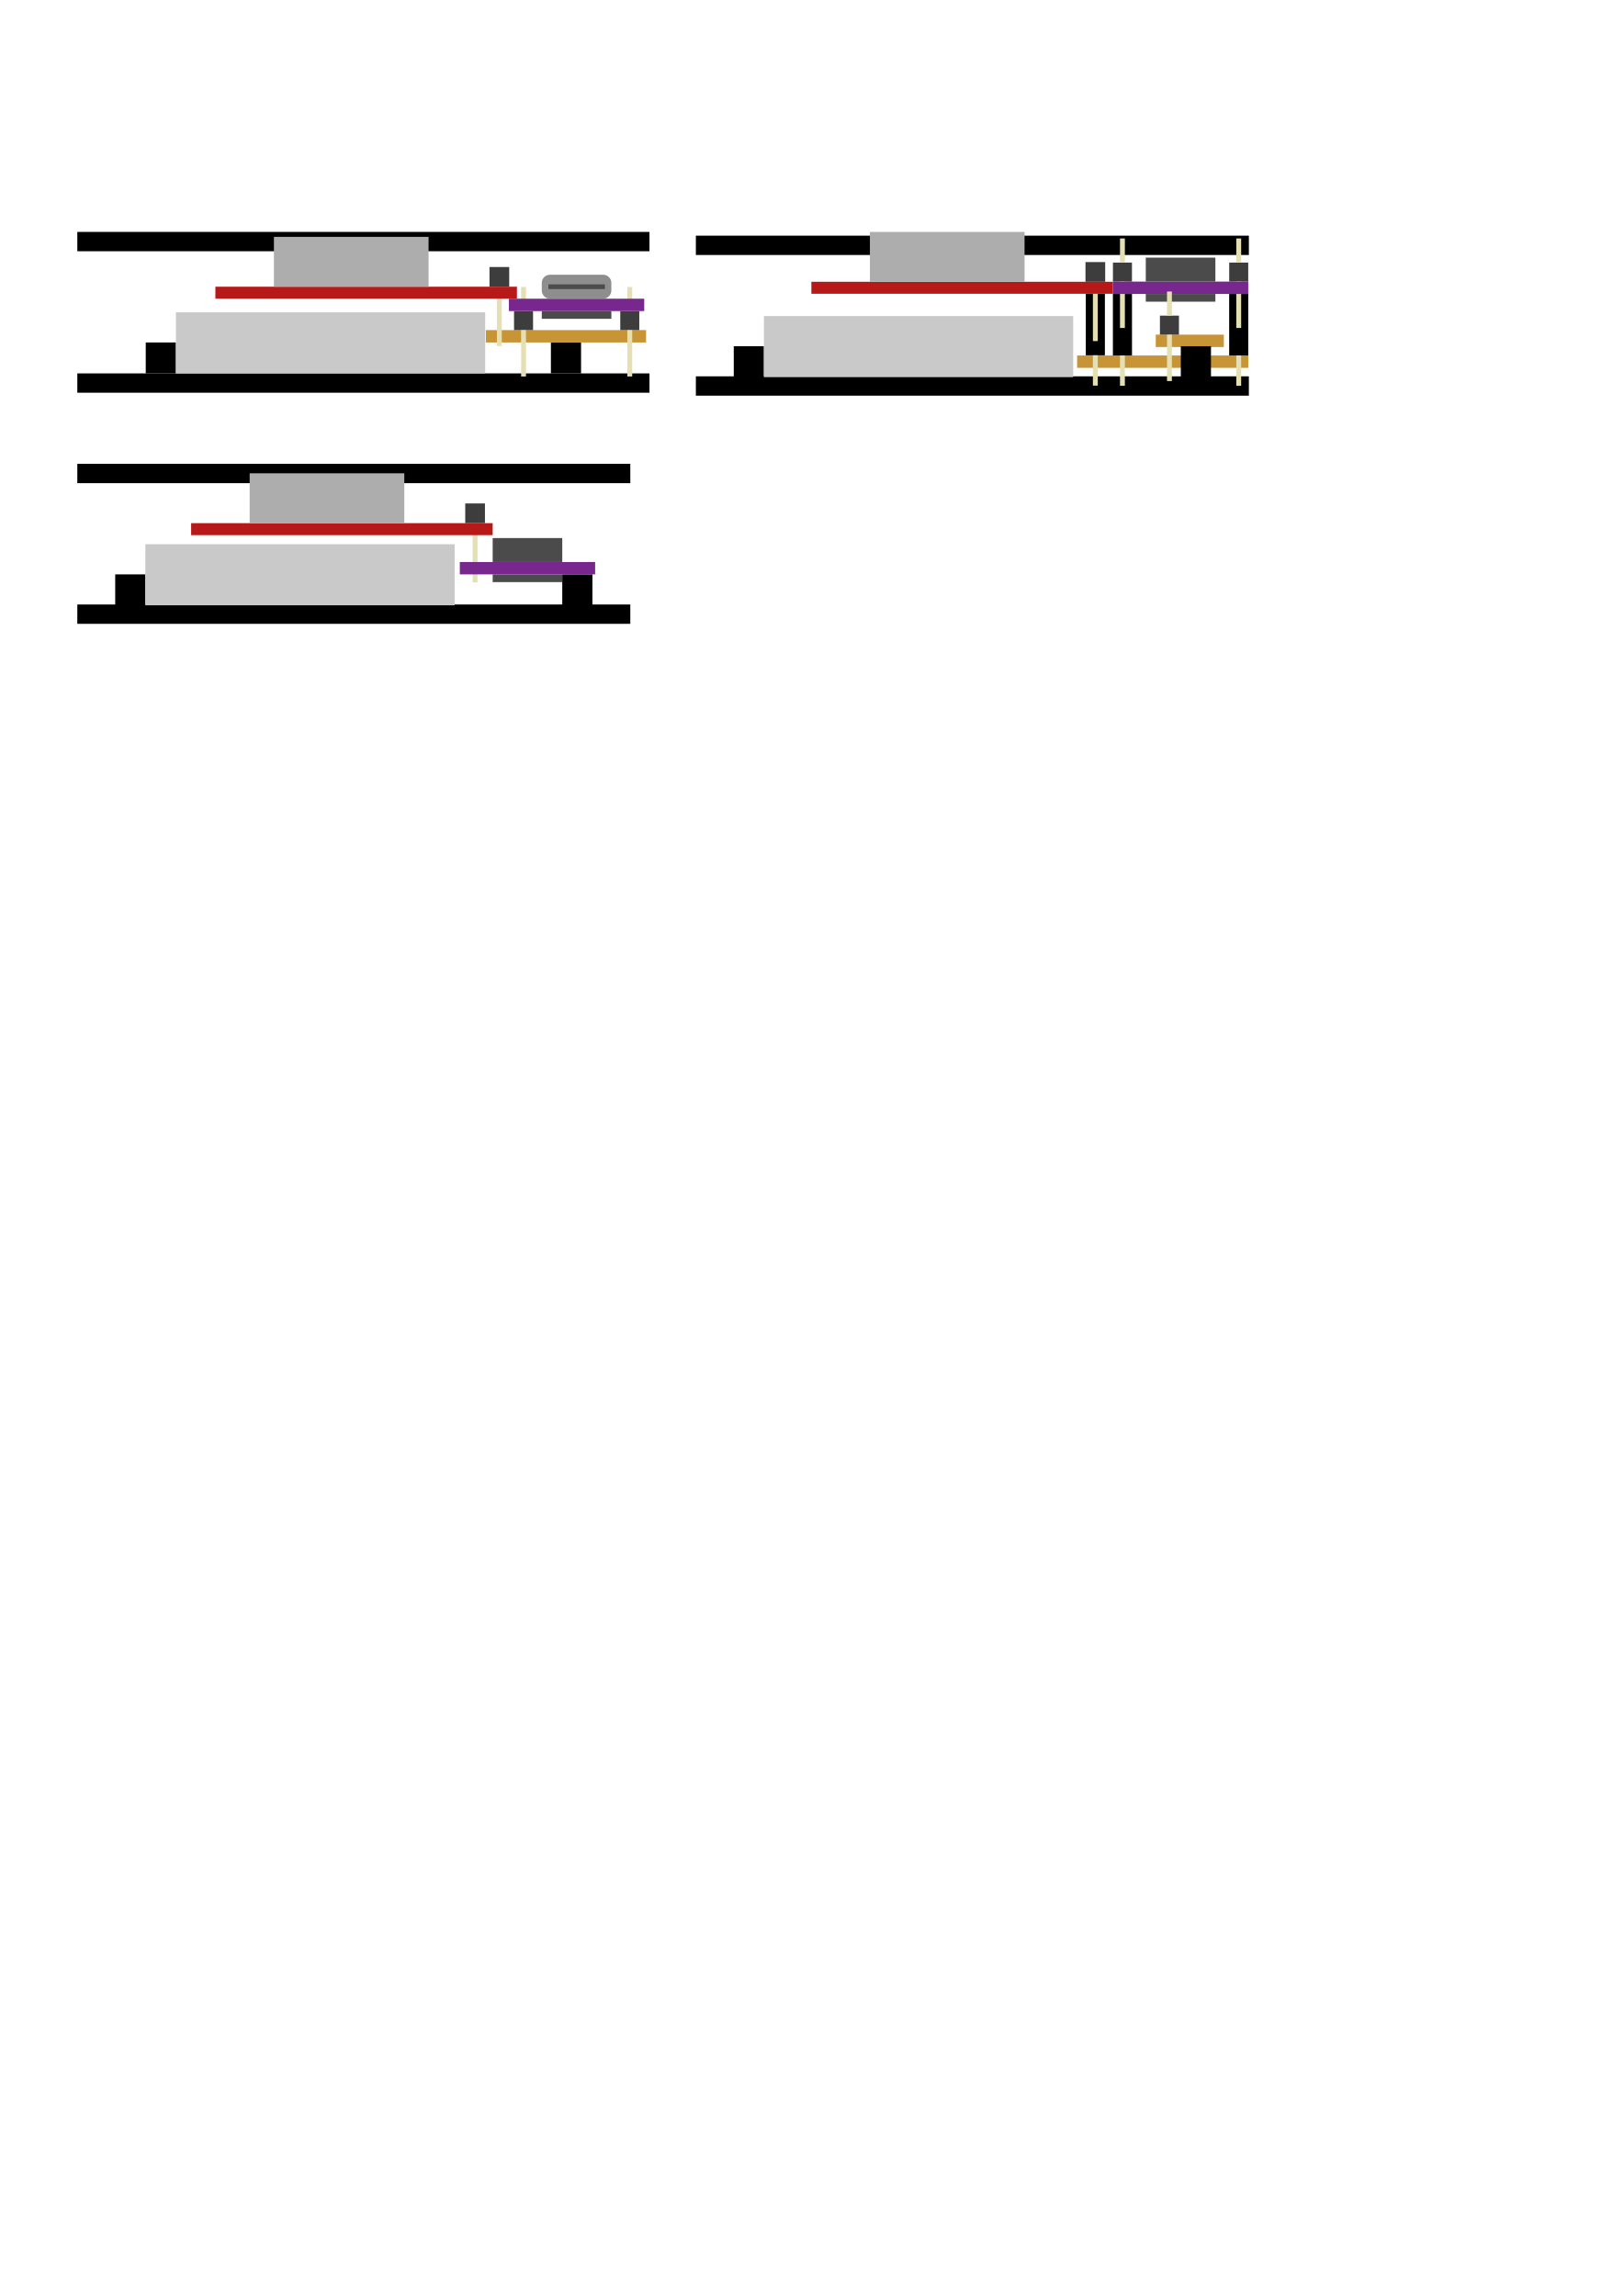
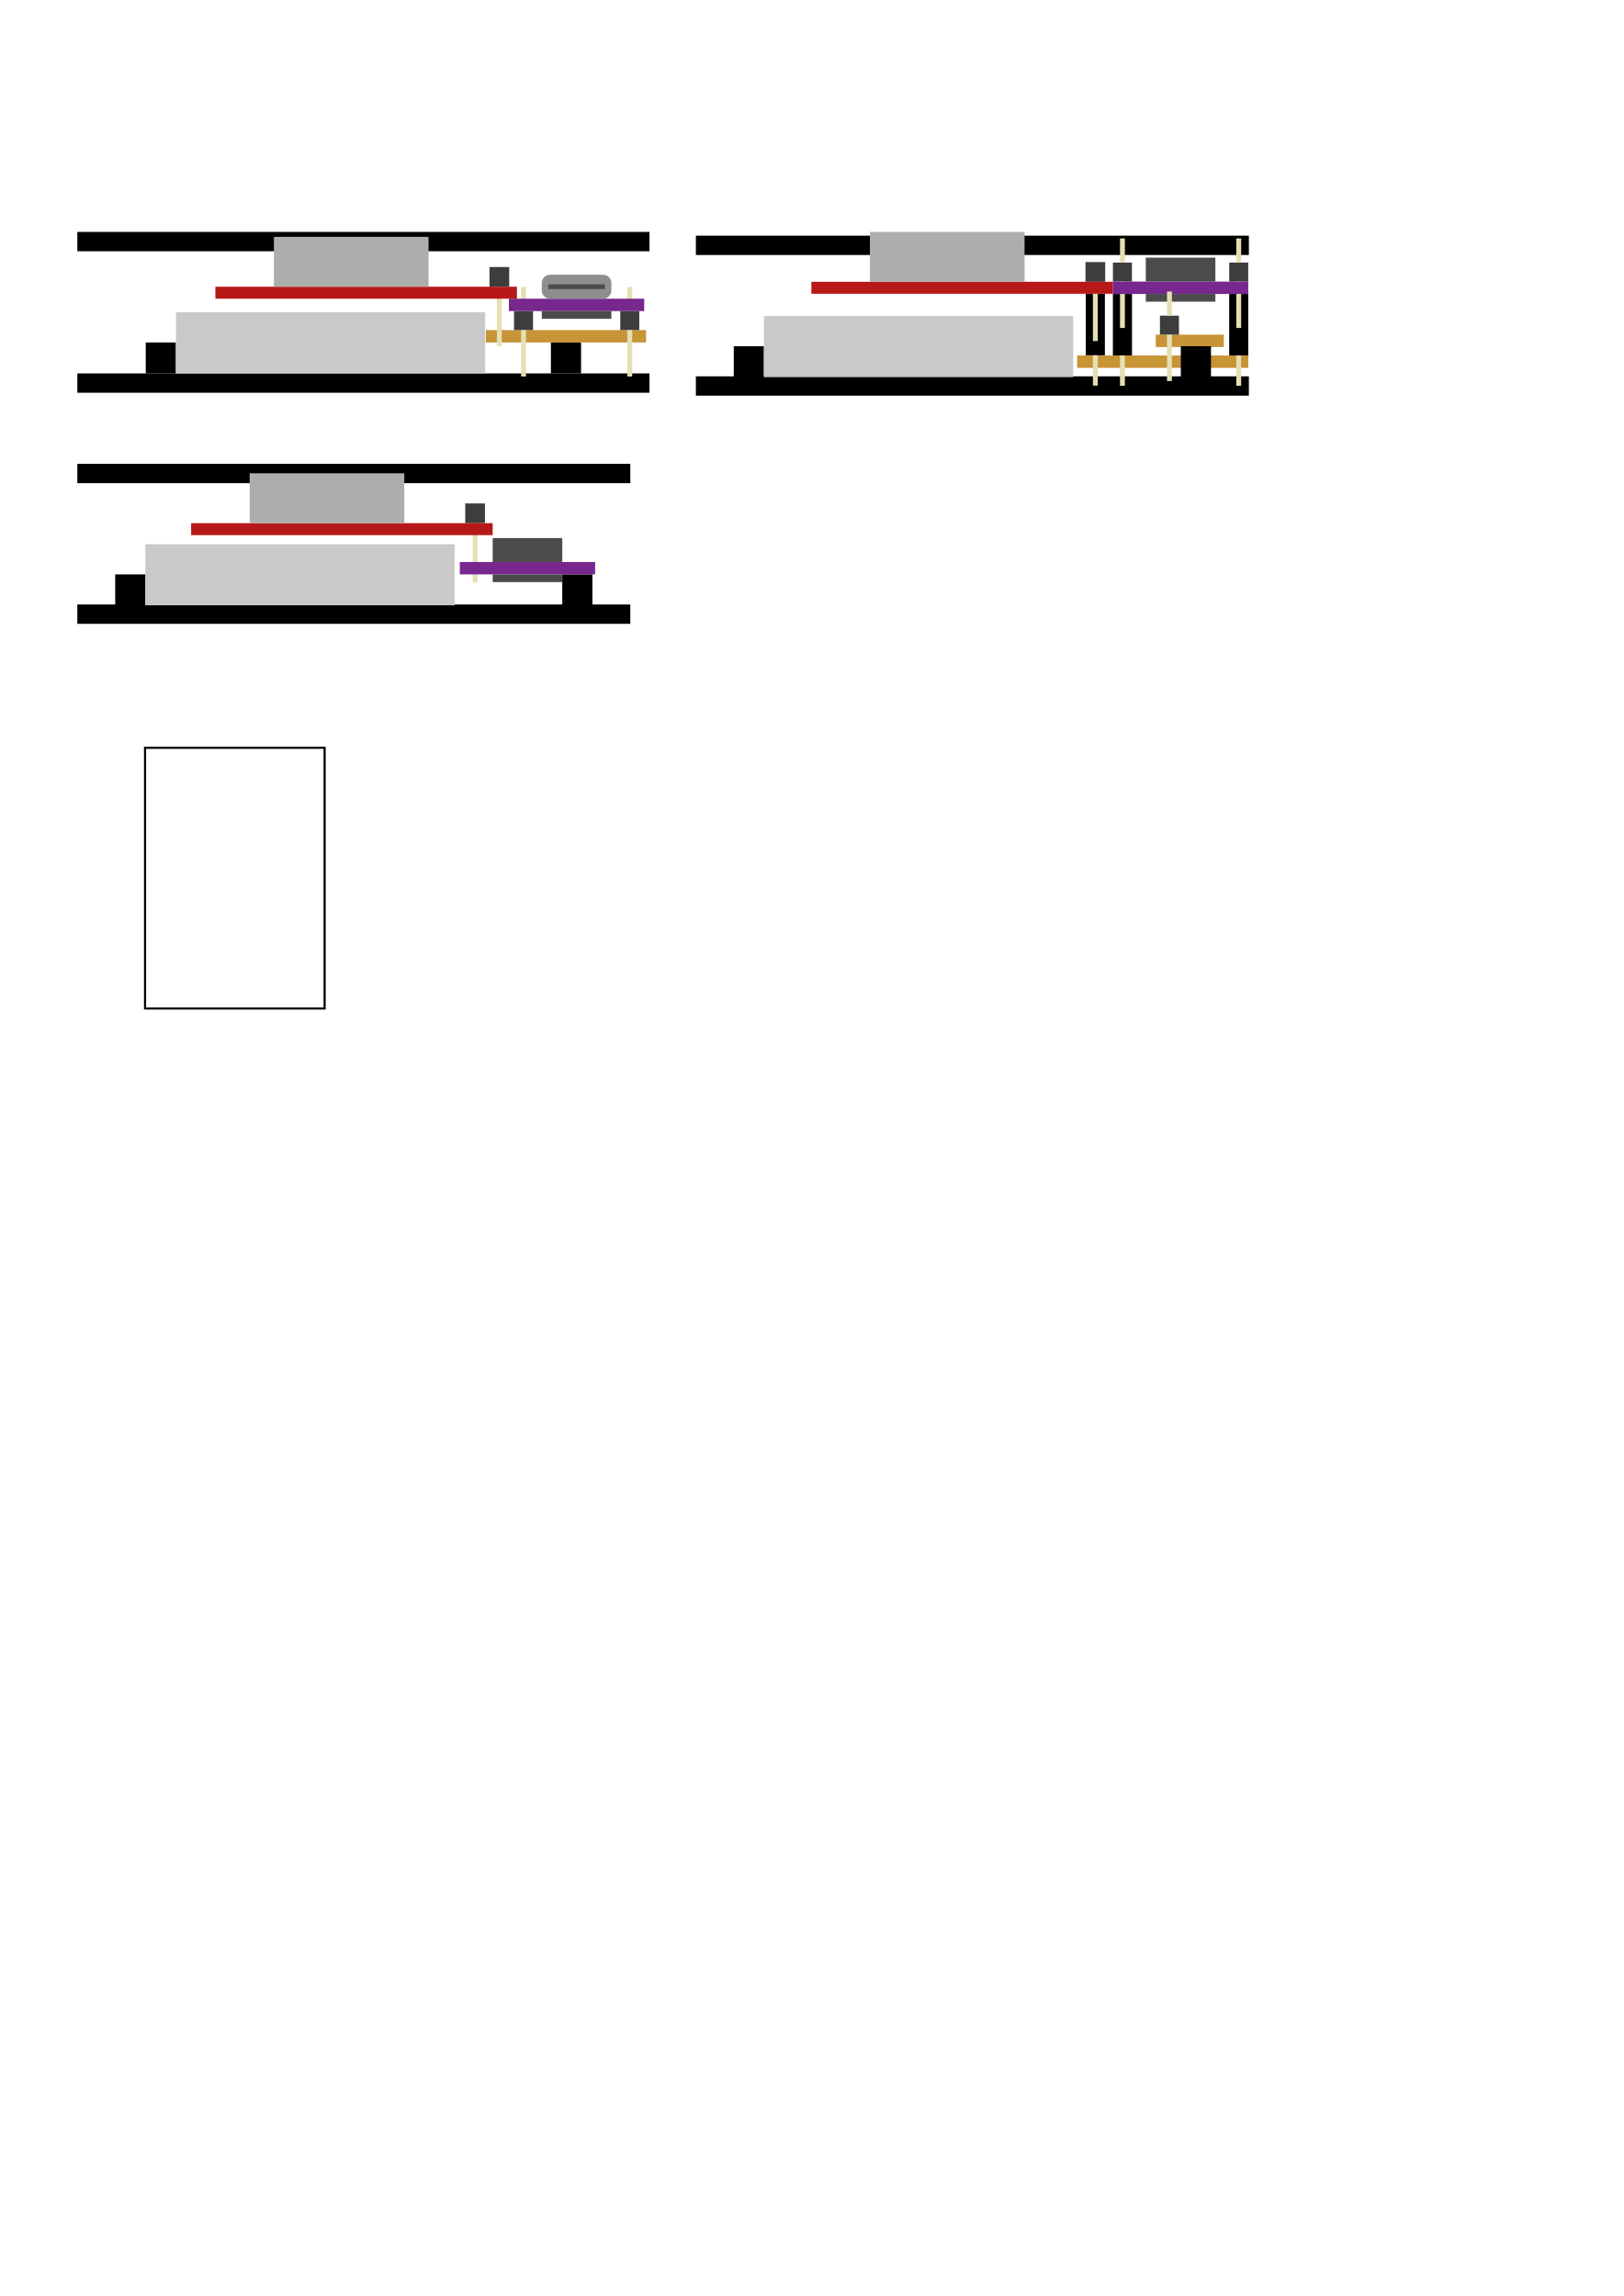
<svg xmlns="http://www.w3.org/2000/svg" width="210mm" height="297mm" viewBox="0 0 210 297" version="1.1" id="svg1">
  <defs id="defs1">
    </defs>
  <g id="layer1">
    <rect style="fill:#c79436;fill-opacity:1;stroke:none;stroke-width:0.401" id="rect3-5-0-4" width="22.136" height="1.6" x="139.309" y="45.985" ry="6.0563059e-07" />
    <rect style="fill:#000000;fill-opacity:1;stroke:none;stroke-width:0.707" id="rect4" width="74" height="2.5" x="10" y="48.3" ry="9.6995518e-07" />
    <rect style="fill:#000000;fill-opacity:1;stroke:none;stroke-width:0.707" id="rect4-7" width="74" height="2.5" x="10" y="30" ry="9.6995518e-07" />
    <rect style="fill:#000000;fill-opacity:1;stroke:none;stroke-width:0.292" id="rect5" width="3.9" height="4" x="71.25" y="44.3" ry="3.2242917e-07" />
    <rect style="fill:#000000;fill-opacity:1;stroke:none;stroke-width:0.292" id="rect5-3" width="3.9" height="4" x="18.85" y="44.3" ry="3.2242917e-07" />
    <rect style="fill:#c79436;fill-opacity:1;stroke:none;stroke-width:0.388" id="rect3-5" width="20.723" height="1.6" x="62.838" y="42.7" ry="6.0563059e-07" />
    <g id="g14" transform="translate(29.74496,9.040809)">
      <g id="g13">
        <g id="g22">
          <g id="g7" transform="translate(-13.72706,21.35919)">
            <rect style="fill:#3d3d3d;fill-opacity:1;stroke:none;stroke-width:0.214" id="rect1" width="2.46" height="2.46" x="50.464" y="9.84" ry="2.212748e-07" />
            <rect style="fill:#e4e0b4;fill-opacity:1;stroke:none;stroke-width:0.167" id="rect2" width="0.63" height="6" x="51.379" y="12.3" ry="1.983215e-07" />
            <rect style="fill:#e4e0b4;fill-opacity:1;stroke:none;stroke-width:0.12" id="rect2-0" width="0.63" height="3.12" x="51.379" y="6.72" ry="1.0312718e-07" />
          </g>
          <g id="g2-6" transform="translate(45.36047,21.99021)">
            <rect style="fill:#3d3d3d;fill-opacity:1;stroke:none;stroke-width:0.214" id="rect1-4" width="2.46" height="2.46" x="5.116" y="9.209" ry="2.212748e-07" />
            <rect style="fill:#e4e0b4;fill-opacity:1;stroke:none;stroke-width:0.167" id="rect2-7" width="0.63" height="6" x="6.031" y="11.669" ry="1.983215e-07" />
            <rect style="fill:#e4e0b4;fill-opacity:1;stroke:none;stroke-width:0.12" id="rect2-0-2" width="0.63" height="3.12" x="6.031" y="6.089" ry="1.0312718e-07" />
          </g>
          <rect style="fill:#77278e;fill-opacity:1;stroke:none;stroke-width:0.356" id="rect3" width="17.5" height="1.6" x="36.075" y="29.599" ry="6.0563059e-07" />
          <path style="fill:#8e8e8e;fill-opacity:1;stroke:none;stroke-width:0.357;stroke-dasharray:none" id="rect6" width="9" height="3.1" x="40.325" y="26.499" ry="4.9302531e-07" d="m 41.383,26.499 h 6.883 a 1.058,1.058 45 0 1 1.058,1.058 v 0.983 a 1.058,1.058 135 0 1 -1.058,1.058 h -6.883 a 1.058,1.058 45 0 1 -1.058,-1.058 v -0.983 a 1.058,1.058 135 0 1 1.058,-1.058 z" />
          <rect style="fill:#4b4b4b;fill-opacity:1;stroke:none;stroke-width:0.203" id="rect6-8" width="9" height="1" x="40.325" y="31.199" ry="1.5904043e-07" />
          <rect style="fill:#4c4c4c;fill-opacity:1;stroke:none;stroke-width:0.21;stroke-dasharray:none" id="rect21" width="7.306" height="0.612" x="41.184" y="27.743" ry="5.4817061e-08" />
        </g>
      </g>
    </g>
    <rect style="fill:#c9c9c9;fill-opacity:1;stroke:none;stroke-width:0.335" id="rect19" width="40" height="7.9" x="22.75" y="40.4" ry="3.2357579e-07" />
    <rect style="fill:#c79436;fill-opacity:1;stroke:none;stroke-width:0.253" id="rect3-5-0" width="8.808" height="1.6" x="149.476" y="43.289" ry="6.0563059e-07" />
    <g id="g20-5" transform="translate(-69.14311,20.7194)">
      <g id="g18-6-2" transform="translate(84.2443,11.19537)">
        <rect style="fill:#e4e0b4;fill-opacity:1;stroke:none;stroke-width:0.189" id="rect2-0-8-9-3-9-3" width="0.63" height="7.67" x="49.166" y="5.175" ry="2.5352097e-07" />
        <rect style="fill:#3d3d3d;fill-opacity:1;stroke:none;stroke-width:0.222" id="rect1-6-3-7" width="2.55" height="2.55" x="48.206" y="2.625" ry="2.2937022e-07" />
      </g>
      <rect style="fill:#b71818;fill-opacity:1;stroke:none;stroke-width:0.281" id="rect7-3-0" width="39" height="1.55" x="97" y="16.37" ry="3.5781053e-07" />
      <rect style="fill:#adadad;fill-opacity:1;stroke:none;stroke-width:0.323" id="rect8-9-7" width="20" height="6.45" x="104.57" y="9.92" ry="3.5059665e-07" />
    </g>
    <rect style="fill:#000000;fill-opacity:1;stroke:none;stroke-width:0.695" id="rect4-3-4-7" width="71.52" height="2.5" x="10" y="78.195" ry="9.6995518e-07" />
    <rect style="fill:#000000;fill-opacity:1;stroke:none;stroke-width:0.695" id="rect4-7-4-2" width="71.52" height="2.5" x="10" y="60" ry="9.6995518e-07" />
    <rect style="fill:#000000;fill-opacity:1;stroke:none;stroke-width:0.292" id="rect5-7-8-7" width="3.9" height="4" x="72.72" y="74.3" ry="3.2242917e-07" />
    <rect style="fill:#000000;fill-opacity:1;stroke:none;stroke-width:0.292" id="rect5-3-7-1" width="3.9" height="4" x="14.9" y="74.3" ry="3.2242917e-07" />
    <g id="g20-8" transform="translate(-72.28003,51.3034)">
      <g id="g18-6-3" transform="translate(84.2443,11.19537)">
        <rect style="fill:#e4e0b4;fill-opacity:1;stroke:none;stroke-width:0.189" id="rect2-0-8-9-3-9-30" width="0.63" height="7.67" x="49.166" y="5.175" ry="2.5352097e-07" />
        <rect style="fill:#3d3d3d;fill-opacity:1;stroke:none;stroke-width:0.222" id="rect1-6-3-8" width="2.55" height="2.55" x="48.206" y="2.625" ry="2.2937022e-07" />
      </g>
      <rect style="fill:#b71818;fill-opacity:1;stroke:none;stroke-width:0.281" id="rect7-3-1" width="39" height="1.55" x="97" y="16.37" ry="3.5781053e-07" />
      <rect style="fill:#adadad;fill-opacity:1;stroke:none;stroke-width:0.323" id="rect8-9-5" width="20" height="6.45" x="104.57" y="9.92" ry="3.5059665e-07" />
    </g>
    <rect style="fill:#c9c9c9;fill-opacity:1;stroke:none;stroke-width:0.335" id="rect19-1-2" width="40" height="7.9" x="18.8" y="70.4" ry="3.2357579e-07" />
    <g id="g15-9" transform="translate(-1.619141,41.55081)">
      <rect style="fill:#77278e;fill-opacity:1;stroke:none;stroke-width:0.356" id="rect3-0-8" width="17.5" height="1.6" x="61.089" y="31.149" ry="6.0563059e-07" />
      <rect style="fill:#4b4b4b;fill-opacity:1;stroke:none;stroke-width:0.357" id="rect6-0-3" width="9" height="3.1" x="65.339" y="28.049" ry="4.9302531e-07" />
      <rect style="fill:#4b4b4b;fill-opacity:1;stroke:none;stroke-width:0.203" id="rect6-8-0-2" width="9" height="1" x="65.339" y="32.749" ry="1.5904043e-07" />
    </g>
    <rect style="fill:#000000;fill-opacity:1;stroke:none;stroke-width:0.695" id="rect4-3-4-7-6" width="71.52" height="2.5" x="90" y="48.681" ry="9.6995518e-07" />
    <rect style="fill:#000000;fill-opacity:1;stroke:none;stroke-width:0.695" id="rect4-7-4-2-7" width="71.52" height="2.5" x="90" y="30.485" ry="9.6995518e-07" />
    <rect style="fill:#000000;fill-opacity:1;stroke:none;stroke-width:0.292" id="rect5-7-8-7-1" width="3.9" height="4" x="152.72" y="44.785" ry="3.2242917e-07" />
    <rect style="fill:#000000;fill-opacity:1;stroke:none;stroke-width:0.292" id="rect5-3-7-1-4" width="3.9" height="4" x="94.9" y="44.785" ry="3.2242917e-07" />
    <rect style="fill:#c9c9c9;fill-opacity:1;stroke:none;stroke-width:0.335" id="rect19-1-2-0" width="40" height="7.9" x="98.8" y="40.885" ry="3.2357579e-07" />
    <g id="g17" transform="translate(54.65946,23.72523)">
      <rect style="fill:#000000;fill-opacity:1;stroke:none;stroke-width:0.328" id="rect5-8" width="2.47" height="7.96" x="104.315" y="14.3" ry="6.4163407e-07" />
      <rect style="fill:#e4e0b4;fill-opacity:1;stroke:none;stroke-width:0.135" id="rect2-0-8-9" width="0.63" height="3.92" x="105.235" y="22.26" ry="1.2957004e-07" />
    </g>
    <g id="g17-0" transform="translate(39.61946,23.72523)">
      <rect style="fill:#000000;fill-opacity:1;stroke:none;stroke-width:0.328" id="rect5-8-7" width="2.47" height="7.96" x="104.315" y="14.3" ry="6.4163407e-07" />
      <rect style="fill:#e4e0b4;fill-opacity:1;stroke:none;stroke-width:0.135" id="rect2-0-8-9-6" width="0.63" height="3.92" x="105.235" y="22.26" ry="1.2957004e-07" />
    </g>
    <g id="g17-0-8" transform="translate(36.11446,23.70023)">
      <rect style="fill:#000000;fill-opacity:1;stroke:none;stroke-width:0.328" id="rect5-8-7-5" width="2.47" height="7.96" x="104.315" y="14.3" ry="6.4163407e-07" />
      <rect style="fill:#e4e0b4;fill-opacity:1;stroke:none;stroke-width:0.135" id="rect2-0-8-9-6-8" width="0.63" height="3.92" x="105.235" y="22.26" ry="1.2957004e-07" />
    </g>
    <g id="g21" transform="translate(-24.04823,-9.375421)">
      <g id="g10" transform="translate(106.244,14.65146)">
        <rect style="fill:#3d3d3d;fill-opacity:1;stroke:none;stroke-width:0.214" id="rect1-9" width="2.46" height="2.46" x="61.744" y="28.689" ry="2.212748e-07" />
        <rect style="fill:#e4e0b4;fill-opacity:1;stroke:none;stroke-width:0.167" id="rect2-6" width="0.63" height="6" x="62.659" y="31.149" ry="1.983215e-07" />
        <rect style="fill:#e4e0b4;fill-opacity:1;stroke:none;stroke-width:0.12" id="rect2-0-8" width="0.63" height="3.12" x="62.659" y="25.569" ry="1.0312718e-07" />
      </g>
      <g id="g2-6-1" transform="translate(177.9117,34.13167)">
        <rect style="fill:#3d3d3d;fill-opacity:1;stroke:none;stroke-width:0.214" id="rect1-4-7" width="2.46" height="2.46" x="5.116" y="9.209" ry="2.212748e-07" />
        <rect style="fill:#e4e0b4;fill-opacity:1;stroke:none;stroke-width:0.167" id="rect2-7-2" width="0.63" height="6" x="6.031" y="11.669" ry="1.983215e-07" />
        <rect style="fill:#e4e0b4;fill-opacity:1;stroke:none;stroke-width:0.12" id="rect2-0-2-4" width="0.63" height="3.12" x="6.031" y="6.089" ry="1.0312718e-07" />
      </g>
      <g id="g15" transform="translate(106.8986,14.65145)">
        <rect style="fill:#77278e;fill-opacity:1;stroke:none;stroke-width:0.356" id="rect3-0" width="17.5" height="1.6" x="61.089" y="31.149" ry="6.0563059e-07" />
        <rect style="fill:#4b4b4b;fill-opacity:1;stroke:none;stroke-width:0.357" id="rect6-0" width="9" height="3.1" x="65.339" y="28.049" ry="4.9302531e-07" />
        <rect style="fill:#4b4b4b;fill-opacity:1;stroke:none;stroke-width:0.203" id="rect6-8-0" width="9" height="1" x="65.339" y="32.749" ry="1.5904043e-07" />
      </g>
    </g>
    <g id="g10-4" transform="translate(88.27462,12.14042)">
      <rect style="fill:#3d3d3d;fill-opacity:1;stroke:none;stroke-width:0.214" id="rect1-9-6" width="2.46" height="2.46" x="61.744" y="28.689" ry="2.212748e-07" />
      <rect style="fill:#e4e0b4;fill-opacity:1;stroke:none;stroke-width:0.167" id="rect2-6-4" width="0.63" height="6" x="62.659" y="31.149" ry="1.983215e-07" />
      <rect style="fill:#e4e0b4;fill-opacity:1;stroke:none;stroke-width:0.12" id="rect2-0-8-94" width="0.63" height="3.12" x="62.659" y="25.569" ry="1.0312718e-07" />
    </g>
    <g id="g20" transform="translate(7.939449,20.07963)">
      <g id="g18-6" transform="translate(84.2443,11.19537)">
        <rect style="fill:#e4e0b4;fill-opacity:1;stroke:none;stroke-width:0.189" id="rect2-0-8-9-3-9" width="0.63" height="7.67" x="49.166" y="5.175" ry="2.5352097e-07" />
        <rect style="fill:#3d3d3d;fill-opacity:1;stroke:none;stroke-width:0.222" id="rect1-6-3" width="2.55" height="2.55" x="48.206" y="2.625" ry="2.2937022e-07" />
      </g>
      <rect style="fill:#b71818;fill-opacity:1;stroke:none;stroke-width:0.281" id="rect7-3" width="39" height="1.55" x="97" y="16.37" ry="3.5781053e-07" />
      <rect style="fill:#adadad;fill-opacity:1;stroke:none;stroke-width:0.323" id="rect8-9" width="20" height="6.45" x="104.57" y="9.92" ry="3.5059665e-07" />
    </g>
+     <rect style="fill:none;stroke:#000000;stroke-width:0.275" id="rect7" width="23.225" height="33.725" x="18.759" y="96.728" ry="3.3704458e-07" />
  </g>
</svg>
